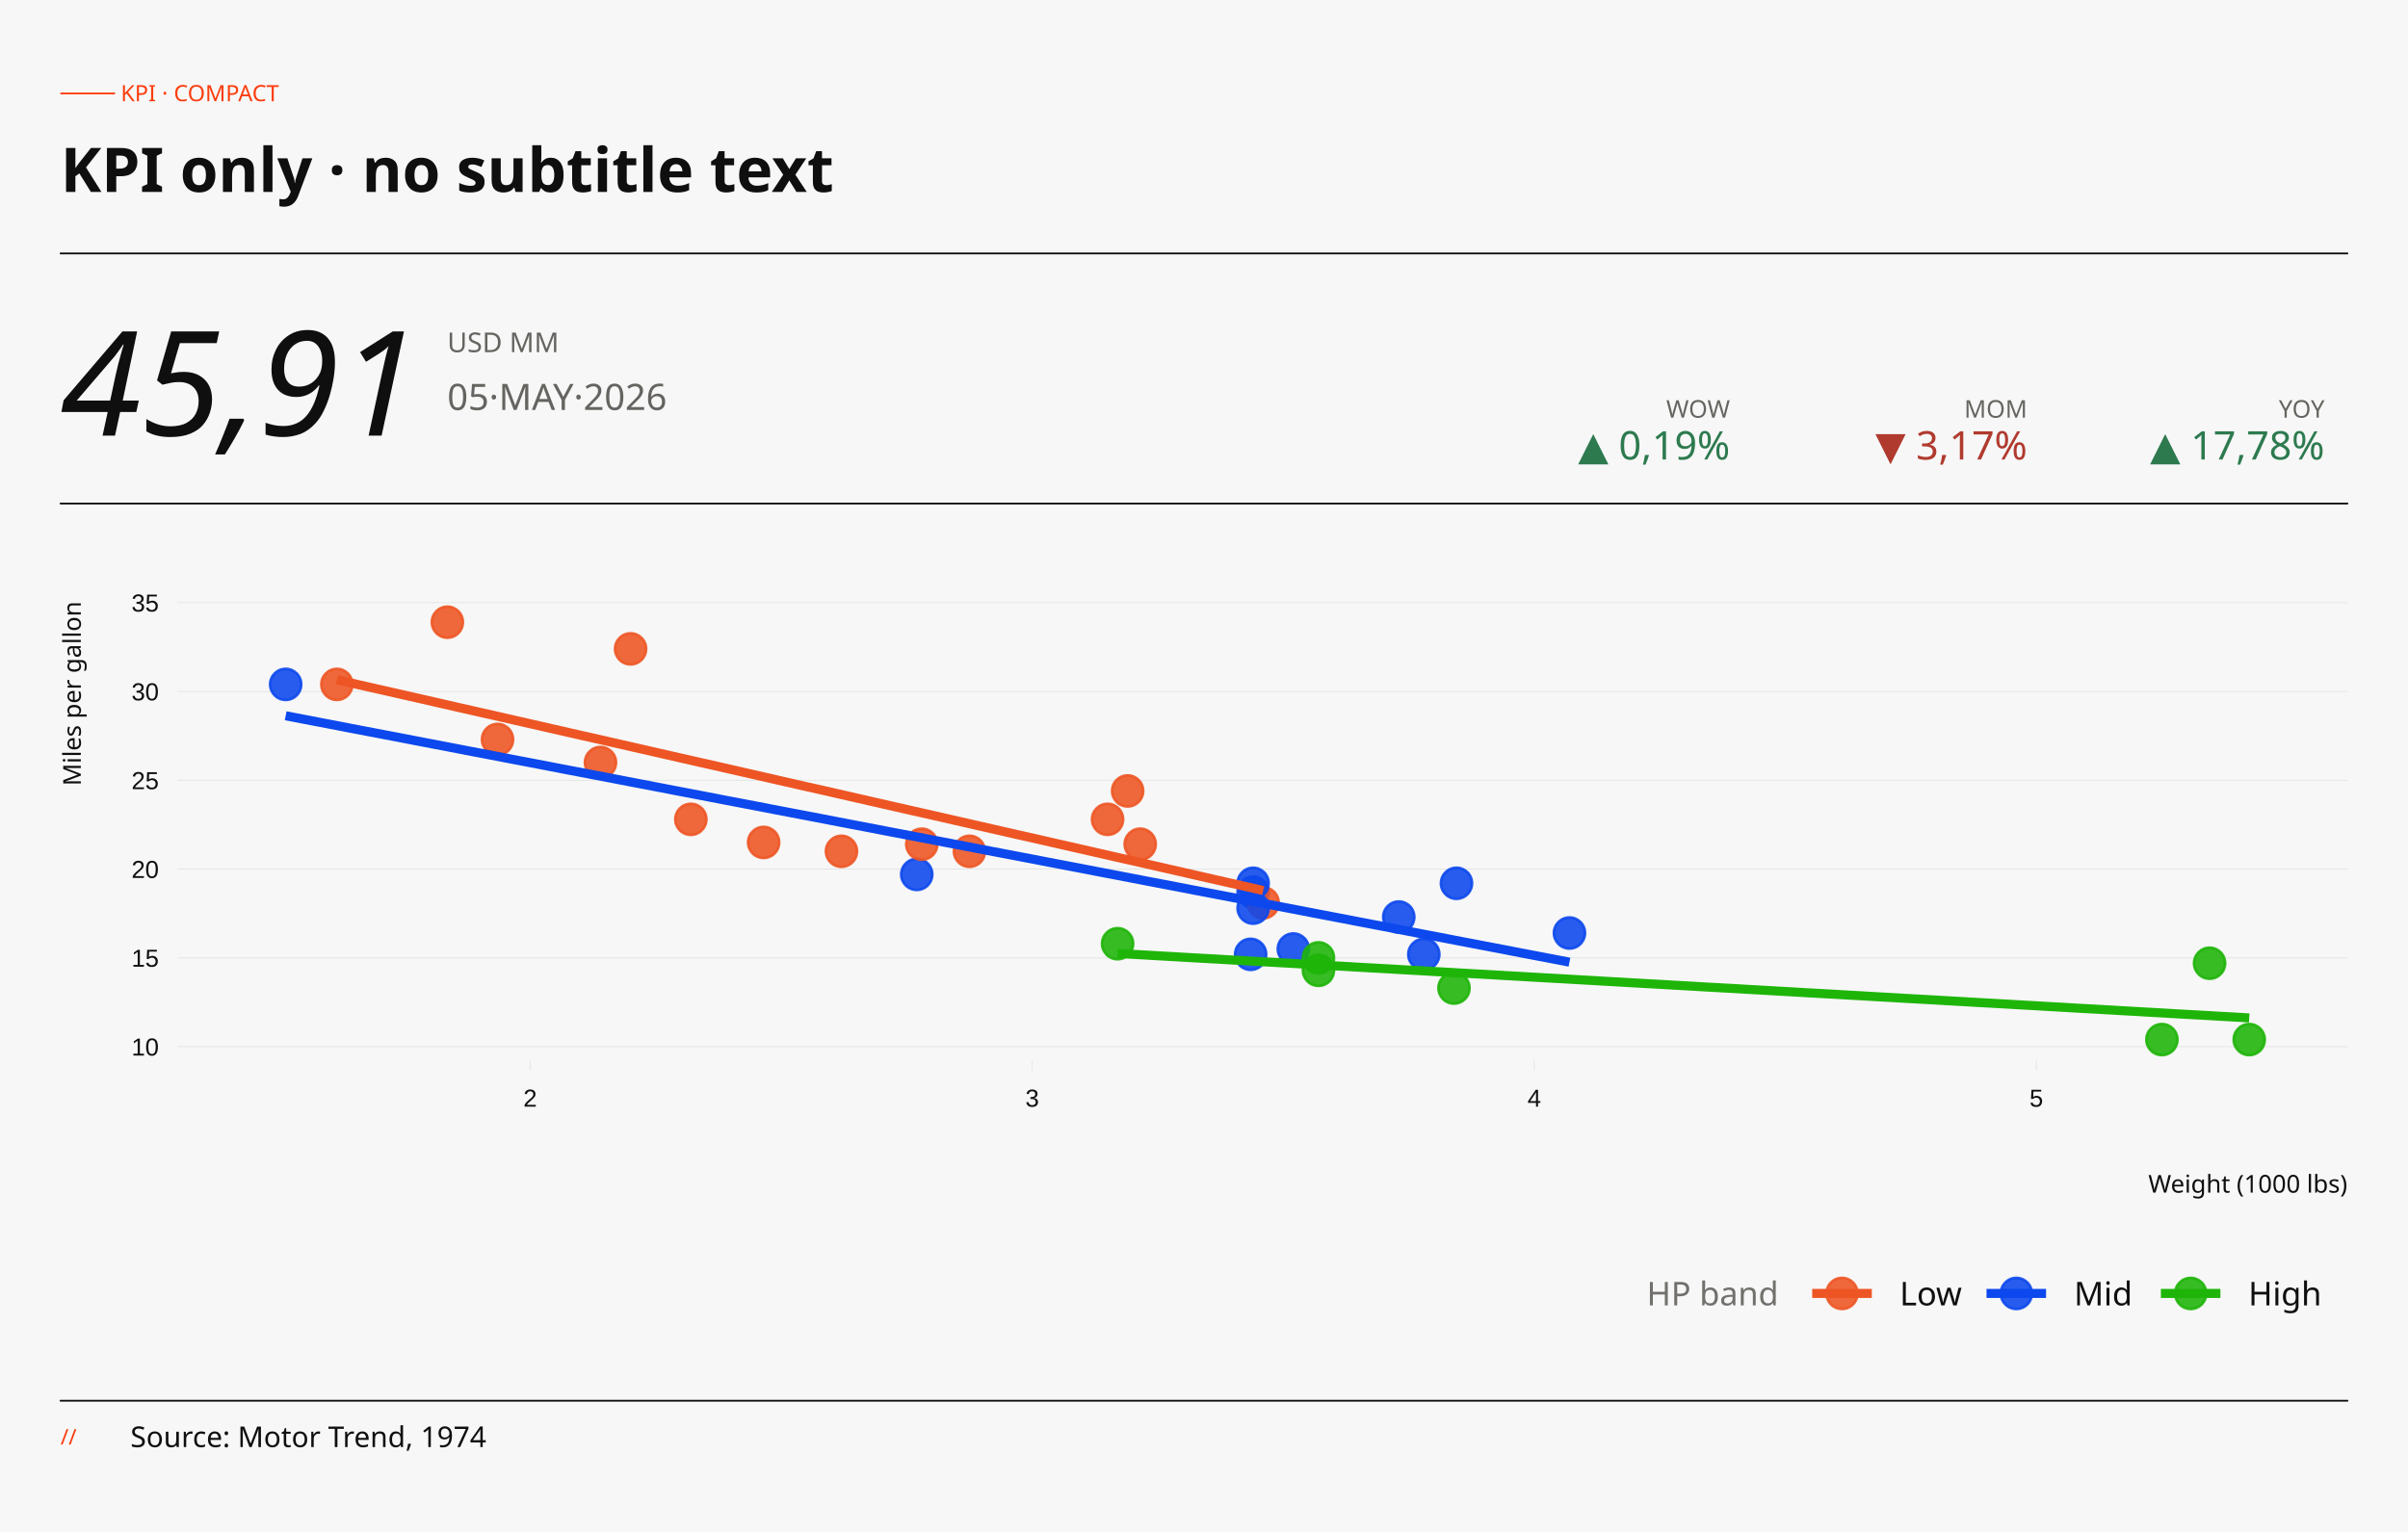
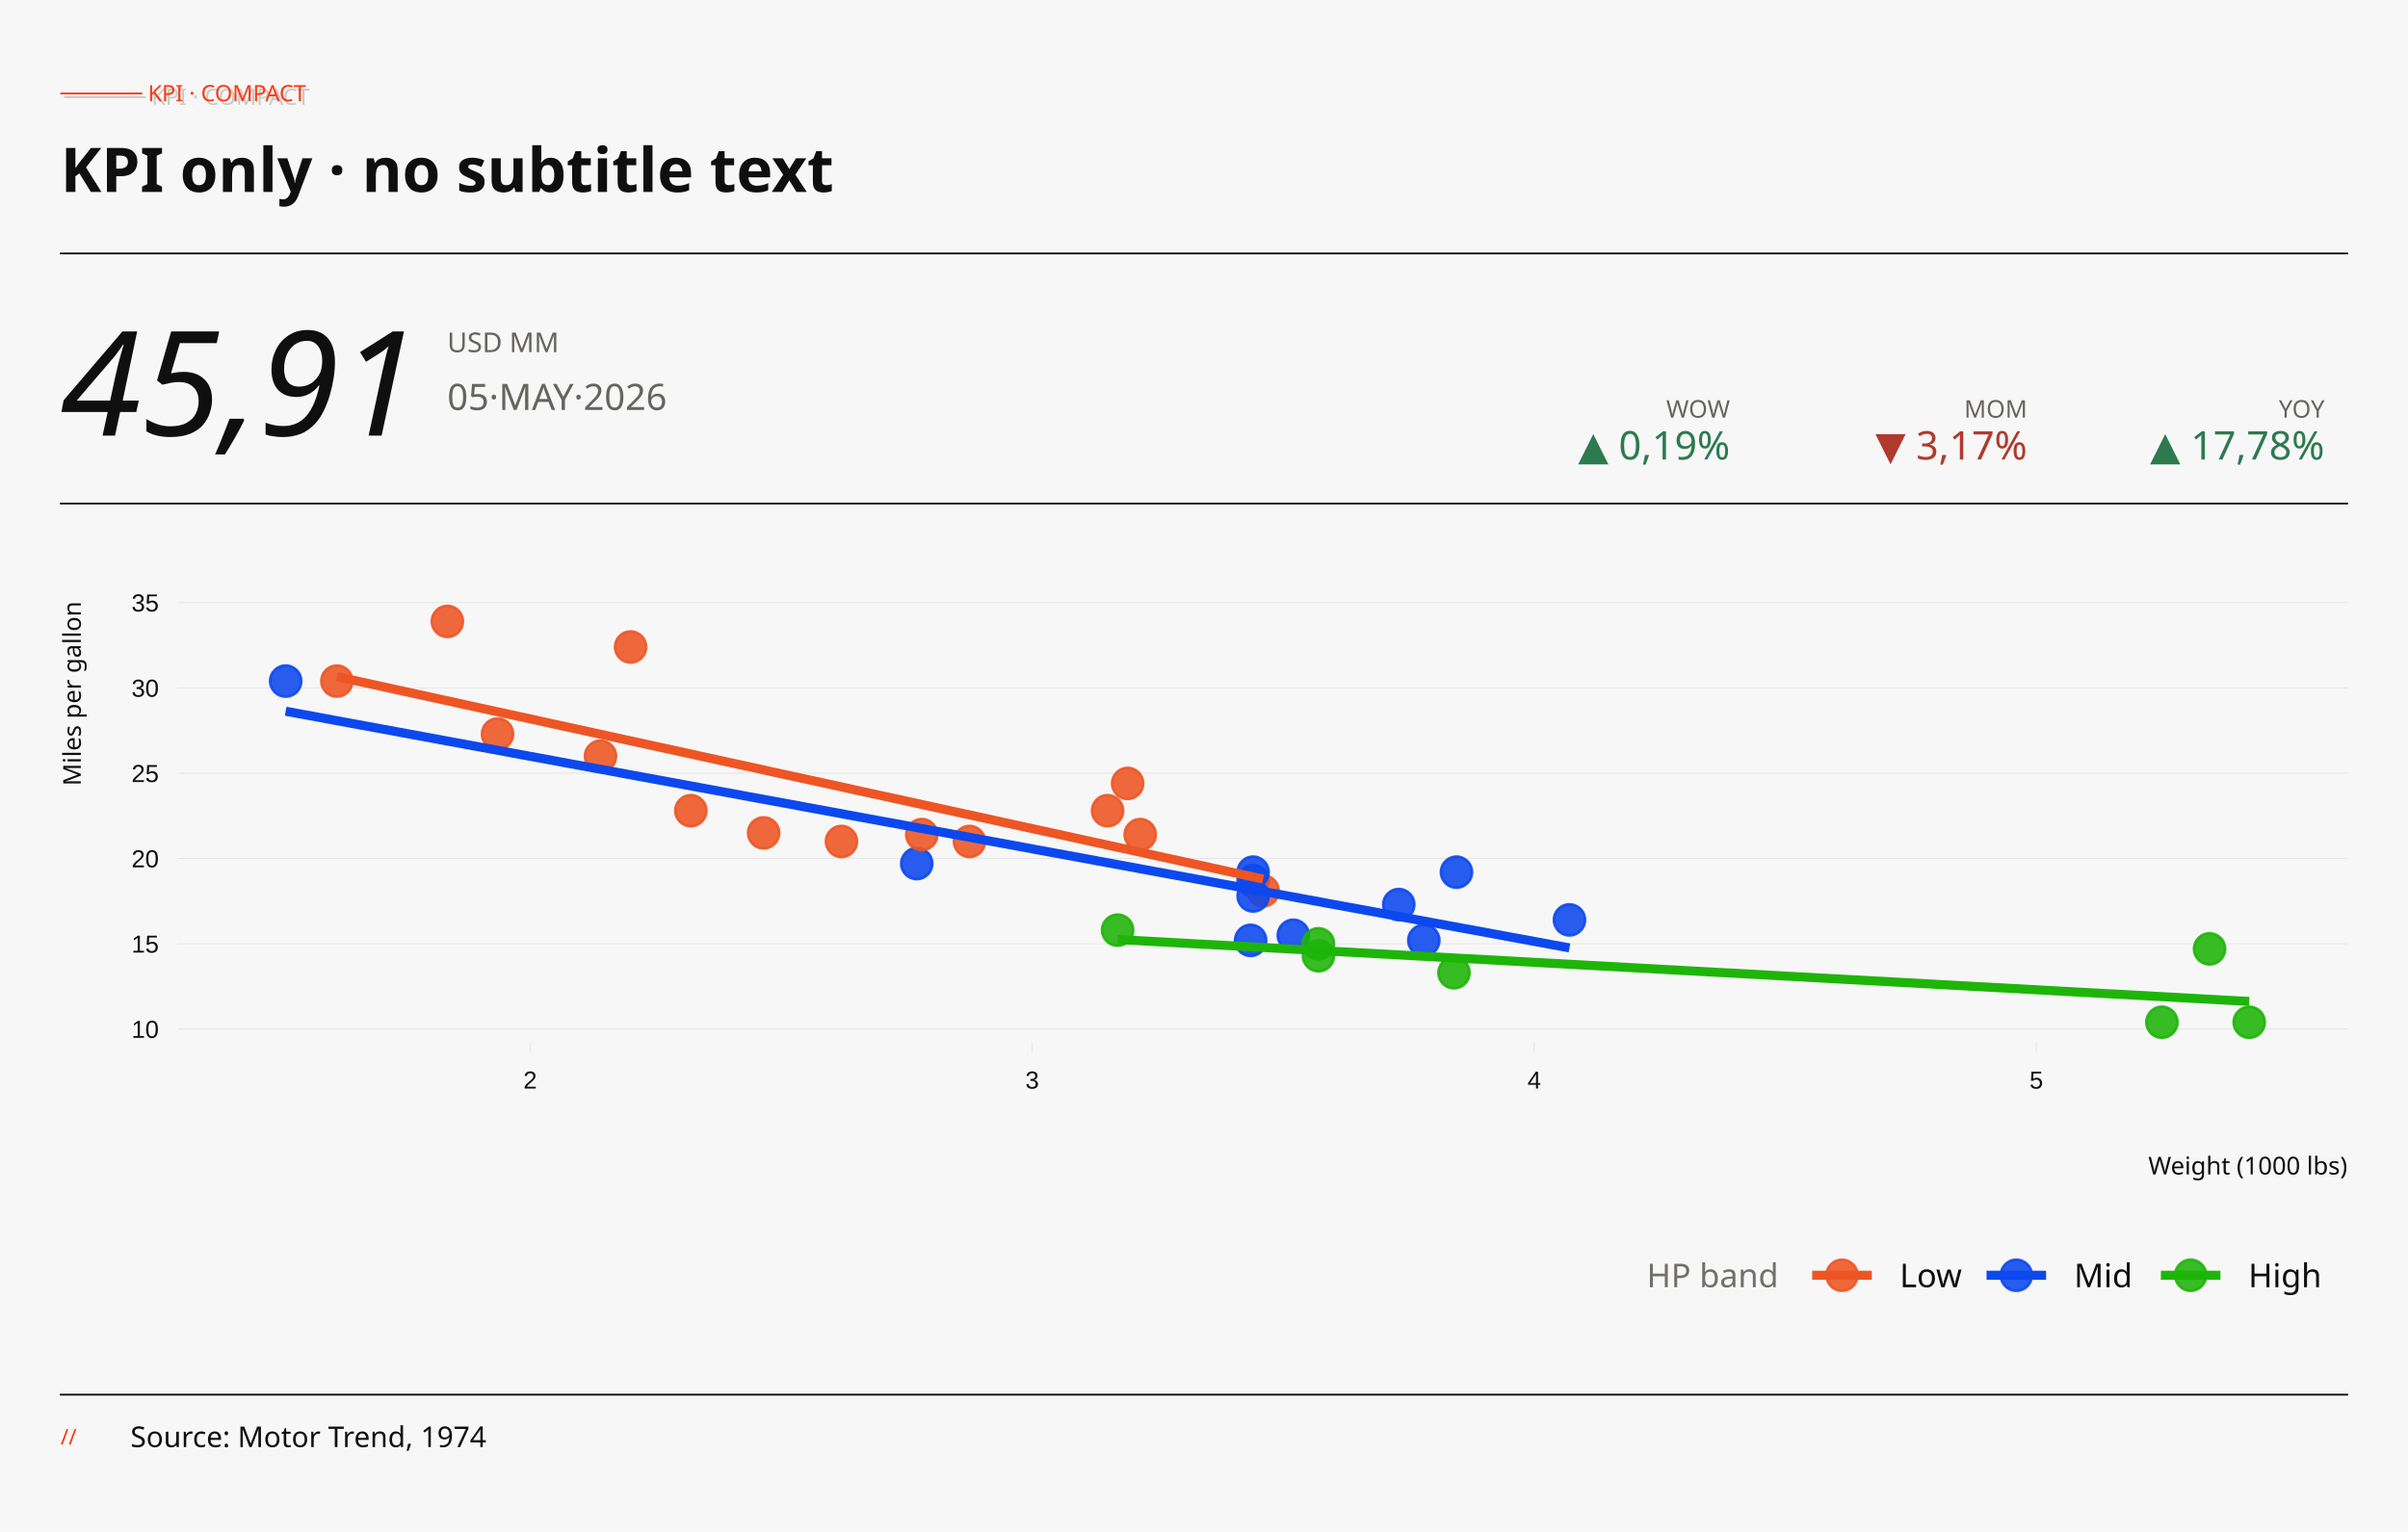
<svg xmlns="http://www.w3.org/2000/svg" width="396.00pt" height="252.00pt" viewBox="0 0 396.00 252.00">
  <g class="svglite">
    <defs>
      <style type="text/css">
    .svglite line, .svglite polyline, .svglite polygon, .svglite path, .svglite rect, .svglite circle {
      fill: none;
      stroke: #000000;
      stroke-linecap: round;
      stroke-linejoin: round;
      stroke-miterlimit: 10.00;
    }
    .svglite text {
      white-space: pre;
    }
    .svglite g.glyphgroup path {
      fill: inherit;
      stroke: none;
    }
  </style>
    </defs>
    <rect width="100%" height="100%" style="stroke: none; fill: none;" />
    <defs>
      <clipPath id="cpMC4wMHwzOTYuMDB8MC4wMHwyNTIuMDA=">
        <rect x="0.00" y="0.00" width="396.00" height="252.00" />
      </clipPath>
    </defs>
    <g clip-path="url(#cpMC4wMHwzOTYuMDB8MC4wMHwyNTIuMDA=)">
      <rect x="-0" y="0.00" width="396.00" height="252.00" style="stroke-width: 0.65; stroke: none; fill: #F7F7F7;" />
    </g>
    <defs>
-       <clipPath id="cpMzAuODN8Mzg2LjA0fDk4LjkyfDE3NC40NQ==">
-         <rect x="30.83" y="98.92" width="355.20" height="75.53" />
+       <clipPath id="cpMzAuODN8Mzg2LjA0fDk4LjkyfDE3MS40Ng==">
+         <rect x="30.83" y="98.92" width="355.20" height="72.54" />
      </clipPath>
    </defs>
-     <g clip-path="url(#cpMzAuODN8Mzg2LjA0fDk4LjkyfDE3NC40NQ==)">
-       <rect x="30.83" y="98.92" width="355.20" height="75.53" style="stroke-width: 0.65; stroke: none; fill: #F7F7F7;" />
-       <polyline points="30.83,172.18 386.04,172.18 " style="stroke-width: 0.15; stroke: #E4E4E4; stroke-linecap: butt;" />
-       <polyline points="30.83,157.57 386.04,157.57 " style="stroke-width: 0.15; stroke: #E4E4E4; stroke-linecap: butt;" />
-       <polyline points="30.83,142.96 386.04,142.96 " style="stroke-width: 0.15; stroke: #E4E4E4; stroke-linecap: butt;" />
-       <polyline points="30.83,128.36 386.04,128.36 " style="stroke-width: 0.15; stroke: #E4E4E4; stroke-linecap: butt;" />
-       <polyline points="30.83,113.75 386.04,113.75 " style="stroke-width: 0.15; stroke: #E4E4E4; stroke-linecap: butt;" />
-       <polyline points="30.83,99.14 386.04,99.14 " style="stroke-width: 0.15; stroke: #E4E4E4; stroke-linecap: butt;" />
-       <circle cx="138.38" cy="140.04" r="2.56" style="stroke-width: 0.43; stroke: #EE5524; stroke-opacity: 0.88; fill: #EE5524; fill-opacity: 0.88;" />
-       <circle cx="159.43" cy="140.04" r="2.56" style="stroke-width: 0.43; stroke: #EE5524; stroke-opacity: 0.88; fill: #EE5524; fill-opacity: 0.88;" />
-       <circle cx="113.61" cy="134.78" r="2.56" style="stroke-width: 0.43; stroke: #EE5524; stroke-opacity: 0.88; fill: #EE5524; fill-opacity: 0.88;" />
-       <circle cx="187.51" cy="138.87" r="2.56" style="stroke-width: 0.43; stroke: #EE5524; stroke-opacity: 0.88; fill: #EE5524; fill-opacity: 0.88;" />
-       <circle cx="206.08" cy="146.76" r="2.56" style="stroke-width: 0.43; stroke: #0C48ED; stroke-opacity: 0.88; fill: #0C48ED; fill-opacity: 0.88;" />
-       <circle cx="207.73" cy="148.52" r="2.56" style="stroke-width: 0.43; stroke: #EE5524; stroke-opacity: 0.88; fill: #EE5524; fill-opacity: 0.88;" />
-       <circle cx="216.82" cy="159.62" r="2.56" style="stroke-width: 0.43; stroke: #1EB508; stroke-opacity: 0.88; fill: #1EB508; fill-opacity: 0.88;" />
-       <circle cx="185.44" cy="130.11" r="2.56" style="stroke-width: 0.43; stroke: #EE5524; stroke-opacity: 0.88; fill: #EE5524; fill-opacity: 0.88;" />
-       <circle cx="182.14" cy="134.78" r="2.56" style="stroke-width: 0.43; stroke: #EE5524; stroke-opacity: 0.88; fill: #EE5524; fill-opacity: 0.88;" />
-       <circle cx="206.08" cy="145.30" r="2.56" style="stroke-width: 0.43; stroke: #0C48ED; stroke-opacity: 0.88; fill: #0C48ED; fill-opacity: 0.88;" />
-       <circle cx="206.08" cy="149.39" r="2.56" style="stroke-width: 0.43; stroke: #0C48ED; stroke-opacity: 0.88; fill: #0C48ED; fill-opacity: 0.88;" />
-       <circle cx="258.10" cy="153.48" r="2.56" style="stroke-width: 0.43; stroke: #0C48ED; stroke-opacity: 0.88; fill: #0C48ED; fill-opacity: 0.88;" />
-       <circle cx="230.03" cy="150.85" r="2.56" style="stroke-width: 0.43; stroke: #0C48ED; stroke-opacity: 0.88; fill: #0C48ED; fill-opacity: 0.88;" />
-       <circle cx="234.15" cy="156.99" r="2.56" style="stroke-width: 0.43; stroke: #0C48ED; stroke-opacity: 0.88; fill: #0C48ED; fill-opacity: 0.88;" />
-       <circle cx="355.53" cy="171.01" r="2.56" style="stroke-width: 0.43; stroke: #1EB508; stroke-opacity: 0.88; fill: #1EB508; fill-opacity: 0.88;" />
-       <circle cx="369.89" cy="171.01" r="2.56" style="stroke-width: 0.43; stroke: #1EB508; stroke-opacity: 0.88; fill: #1EB508; fill-opacity: 0.88;" />
-       <circle cx="363.37" cy="158.45" r="2.56" style="stroke-width: 0.43; stroke: #1EB508; stroke-opacity: 0.88; fill: #1EB508; fill-opacity: 0.88;" />
-       <circle cx="103.70" cy="106.74" r="2.56" style="stroke-width: 0.43; stroke: #EE5524; stroke-opacity: 0.88; fill: #EE5524; fill-opacity: 0.88;" />
-       <circle cx="55.40" cy="112.58" r="2.56" style="stroke-width: 0.43; stroke: #EE5524; stroke-opacity: 0.88; fill: #EE5524; fill-opacity: 0.88;" />
-       <circle cx="73.57" cy="102.35" r="2.56" style="stroke-width: 0.43; stroke: #EE5524; stroke-opacity: 0.88; fill: #EE5524; fill-opacity: 0.88;" />
-       <circle cx="125.58" cy="138.58" r="2.56" style="stroke-width: 0.43; stroke: #EE5524; stroke-opacity: 0.88; fill: #EE5524; fill-opacity: 0.88;" />
-       <circle cx="212.69" cy="156.11" r="2.56" style="stroke-width: 0.43; stroke: #0C48ED; stroke-opacity: 0.88; fill: #0C48ED; fill-opacity: 0.88;" />
-       <circle cx="205.67" cy="156.99" r="2.56" style="stroke-width: 0.43; stroke: #0C48ED; stroke-opacity: 0.88; fill: #0C48ED; fill-opacity: 0.88;" />
-       <circle cx="239.11" cy="162.54" r="2.56" style="stroke-width: 0.43; stroke: #1EB508; stroke-opacity: 0.88; fill: #1EB508; fill-opacity: 0.88;" />
-       <circle cx="239.52" cy="145.30" r="2.56" style="stroke-width: 0.43; stroke: #0C48ED; stroke-opacity: 0.88; fill: #0C48ED; fill-opacity: 0.88;" />
-       <circle cx="81.82" cy="121.64" r="2.56" style="stroke-width: 0.43; stroke: #EE5524; stroke-opacity: 0.88; fill: #EE5524; fill-opacity: 0.88;" />
-       <circle cx="98.75" cy="125.43" r="2.56" style="stroke-width: 0.43; stroke: #EE5524; stroke-opacity: 0.88; fill: #EE5524; fill-opacity: 0.88;" />
-       <circle cx="46.98" cy="112.58" r="2.56" style="stroke-width: 0.43; stroke: #0C48ED; stroke-opacity: 0.88; fill: #0C48ED; fill-opacity: 0.88;" />
-       <circle cx="183.79" cy="155.24" r="2.56" style="stroke-width: 0.43; stroke: #1EB508; stroke-opacity: 0.88; fill: #1EB508; fill-opacity: 0.88;" />
-       <circle cx="150.76" cy="143.84" r="2.56" style="stroke-width: 0.43; stroke: #0C48ED; stroke-opacity: 0.88; fill: #0C48ED; fill-opacity: 0.88;" />
-       <circle cx="216.82" cy="157.57" r="2.56" style="stroke-width: 0.43; stroke: #1EB508; stroke-opacity: 0.88; fill: #1EB508; fill-opacity: 0.88;" />
-       <circle cx="151.59" cy="138.87" r="2.56" style="stroke-width: 0.43; stroke: #EE5524; stroke-opacity: 0.88; fill: #EE5524; fill-opacity: 0.88;" />
-       <polyline points="55.40,111.82 57.33,112.26 59.26,112.70 61.19,113.14 63.11,113.57 65.04,114.01 66.97,114.45 68.90,114.89 70.83,115.33 72.76,115.77 74.68,116.21 76.61,116.65 78.54,117.09 80.47,117.52 82.40,117.96 84.32,118.40 86.25,118.84 88.18,119.28 90.11,119.72 92.04,120.16 93.97,120.60 95.89,121.04 97.82,121.47 99.75,121.91 101.68,122.35 103.61,122.79 105.54,123.23 107.46,123.67 109.39,124.11 111.32,124.55 113.25,124.99 115.18,125.43 117.11,125.86 119.03,126.30 120.96,126.74 122.89,127.18 124.82,127.62 126.75,128.06 128.67,128.50 130.60,128.94 132.53,129.38 134.46,129.81 136.39,130.25 138.32,130.69 140.24,131.13 142.17,131.57 144.10,132.01 146.03,132.45 147.96,132.89 149.89,133.33 151.81,133.76 153.74,134.20 155.67,134.64 157.60,135.08 159.53,135.52 161.46,135.96 163.38,136.40 165.31,136.84 167.24,137.28 169.17,137.71 171.10,138.15 173.02,138.59 174.95,139.03 176.88,139.47 178.81,139.91 180.74,140.35 182.67,140.79 184.59,141.23 186.52,141.66 188.45,142.10 190.38,142.54 192.31,142.98 194.24,143.42 196.16,143.86 198.09,144.30 200.02,144.74 201.95,145.18 203.88,145.61 205.81,146.05 207.73,146.49 " style="stroke-width: 1.49; stroke: #EE5524; stroke-linecap: butt;" />
-       <polyline points="46.98,117.74 49.65,118.26 52.32,118.77 55.00,119.28 57.67,119.80 60.34,120.31 63.01,120.82 65.69,121.33 68.36,121.85 71.03,122.36 73.70,122.87 76.38,123.39 79.05,123.90 81.72,124.41 84.39,124.93 87.07,125.44 89.74,125.95 92.41,126.47 95.08,126.98 97.75,127.49 100.43,128.00 103.10,128.52 105.77,129.03 108.44,129.54 111.12,130.06 113.79,130.57 116.46,131.08 119.13,131.60 121.81,132.11 124.48,132.62 127.15,133.14 129.82,133.65 132.50,134.16 135.17,134.67 137.84,135.19 140.51,135.70 143.19,136.21 145.86,136.73 148.53,137.24 151.20,137.75 153.88,138.27 156.55,138.78 159.22,139.29 161.89,139.81 164.56,140.32 167.24,140.83 169.91,141.34 172.58,141.86 175.25,142.37 177.93,142.88 180.60,143.40 183.27,143.91 185.94,144.42 188.62,144.94 191.29,145.45 193.96,145.96 196.63,146.48 199.31,146.99 201.98,147.50 204.65,148.01 207.32,148.53 210.00,149.04 212.67,149.55 215.34,150.07 218.01,150.58 220.68,151.09 223.36,151.61 226.03,152.12 228.70,152.63 231.37,153.15 234.05,153.66 236.72,154.17 239.39,154.69 242.06,155.20 244.74,155.71 247.41,156.22 250.08,156.74 252.75,157.25 255.43,157.76 258.10,158.28 " style="stroke-width: 1.49; stroke: #0C48ED; stroke-linecap: butt;" />
-       <polyline points="183.79,156.84 186.15,156.98 188.50,157.11 190.86,157.25 193.21,157.38 195.57,157.52 197.92,157.65 200.28,157.78 202.64,157.92 204.99,158.05 207.35,158.19 209.70,158.32 212.06,158.45 214.41,158.59 216.77,158.72 219.13,158.86 221.48,158.99 223.84,159.13 226.19,159.26 228.55,159.39 230.90,159.53 233.26,159.66 235.62,159.80 237.97,159.93 240.33,160.07 242.68,160.20 245.04,160.33 247.39,160.47 249.75,160.60 252.11,160.74 254.46,160.87 256.82,161.00 259.17,161.14 261.53,161.27 263.88,161.41 266.24,161.54 268.60,161.68 270.95,161.81 273.31,161.94 275.66,162.08 278.02,162.21 280.37,162.35 282.73,162.48 285.09,162.61 287.44,162.75 289.80,162.88 292.15,163.02 294.51,163.15 296.86,163.29 299.22,163.42 301.58,163.55 303.93,163.69 306.29,163.82 308.64,163.96 311.00,164.09 313.35,164.23 315.71,164.36 318.07,164.49 320.42,164.63 322.78,164.76 325.13,164.90 327.49,165.03 329.84,165.16 332.20,165.30 334.56,165.43 336.91,165.57 339.27,165.70 341.62,165.84 343.98,165.97 346.33,166.10 348.69,166.24 351.05,166.37 353.40,166.51 355.76,166.64 358.11,166.78 360.47,166.91 362.82,167.04 365.18,167.18 367.54,167.31 369.89,167.45 " style="stroke-width: 1.49; stroke: #1EB508; stroke-linecap: butt;" />
+     <g clip-path="url(#cpMzAuODN8Mzg2LjA0fDk4LjkyfDE3MS40Ng==)">
+       <rect x="30.83" y="98.92" width="355.20" height="72.54" style="stroke-width: 0.65; stroke: none; fill: #F7F7F7;" />
+       <polyline points="30.83,169.28 386.04,169.28 " style="stroke-width: 0.15; stroke: #E4E4E4; stroke-linecap: butt;" />
+       <polyline points="30.83,155.25 386.04,155.25 " style="stroke-width: 0.15; stroke: #E4E4E4; stroke-linecap: butt;" />
+       <polyline points="30.83,141.22 386.04,141.22 " style="stroke-width: 0.15; stroke: #E4E4E4; stroke-linecap: butt;" />
+       <polyline points="30.83,127.19 386.04,127.19 " style="stroke-width: 0.15; stroke: #E4E4E4; stroke-linecap: butt;" />
+       <polyline points="30.83,113.16 386.04,113.16 " style="stroke-width: 0.15; stroke: #E4E4E4; stroke-linecap: butt;" />
+       <polyline points="30.83,99.13 386.04,99.13 " style="stroke-width: 0.15; stroke: #E4E4E4; stroke-linecap: butt;" />
+       <circle cx="138.38" cy="138.42" r="2.56" style="stroke-width: 0.43; stroke: #EE5524; stroke-opacity: 0.88; fill: #EE5524; fill-opacity: 0.88;" />
+       <circle cx="159.43" cy="138.42" r="2.56" style="stroke-width: 0.43; stroke: #EE5524; stroke-opacity: 0.88; fill: #EE5524; fill-opacity: 0.88;" />
+       <circle cx="113.61" cy="133.36" r="2.56" style="stroke-width: 0.43; stroke: #EE5524; stroke-opacity: 0.88; fill: #EE5524; fill-opacity: 0.88;" />
+       <circle cx="187.51" cy="137.29" r="2.56" style="stroke-width: 0.43; stroke: #EE5524; stroke-opacity: 0.88; fill: #EE5524; fill-opacity: 0.88;" />
+       <circle cx="206.08" cy="144.87" r="2.56" style="stroke-width: 0.43; stroke: #0C48ED; stroke-opacity: 0.88; fill: #0C48ED; fill-opacity: 0.88;" />
+       <circle cx="207.73" cy="146.55" r="2.56" style="stroke-width: 0.43; stroke: #EE5524; stroke-opacity: 0.88; fill: #EE5524; fill-opacity: 0.88;" />
+       <circle cx="216.82" cy="157.22" r="2.56" style="stroke-width: 0.43; stroke: #1EB508; stroke-opacity: 0.88; fill: #1EB508; fill-opacity: 0.88;" />
+       <circle cx="185.44" cy="128.87" r="2.56" style="stroke-width: 0.43; stroke: #EE5524; stroke-opacity: 0.88; fill: #EE5524; fill-opacity: 0.88;" />
+       <circle cx="182.14" cy="133.36" r="2.56" style="stroke-width: 0.43; stroke: #EE5524; stroke-opacity: 0.88; fill: #EE5524; fill-opacity: 0.88;" />
+       <circle cx="206.08" cy="143.47" r="2.56" style="stroke-width: 0.43; stroke: #0C48ED; stroke-opacity: 0.88; fill: #0C48ED; fill-opacity: 0.88;" />
+       <circle cx="206.08" cy="147.39" r="2.56" style="stroke-width: 0.43; stroke: #0C48ED; stroke-opacity: 0.88; fill: #0C48ED; fill-opacity: 0.88;" />
+       <circle cx="258.10" cy="151.32" r="2.56" style="stroke-width: 0.43; stroke: #0C48ED; stroke-opacity: 0.88; fill: #0C48ED; fill-opacity: 0.88;" />
+       <circle cx="230.03" cy="148.80" r="2.56" style="stroke-width: 0.43; stroke: #0C48ED; stroke-opacity: 0.88; fill: #0C48ED; fill-opacity: 0.88;" />
+       <circle cx="234.15" cy="154.69" r="2.56" style="stroke-width: 0.43; stroke: #0C48ED; stroke-opacity: 0.88; fill: #0C48ED; fill-opacity: 0.88;" />
+       <circle cx="355.53" cy="168.16" r="2.56" style="stroke-width: 0.43; stroke: #1EB508; stroke-opacity: 0.88; fill: #1EB508; fill-opacity: 0.88;" />
+       <circle cx="369.89" cy="168.16" r="2.56" style="stroke-width: 0.43; stroke: #1EB508; stroke-opacity: 0.88; fill: #1EB508; fill-opacity: 0.88;" />
+       <circle cx="363.37" cy="156.09" r="2.56" style="stroke-width: 0.43; stroke: #1EB508; stroke-opacity: 0.88; fill: #1EB508; fill-opacity: 0.88;" />
+       <circle cx="103.70" cy="106.43" r="2.56" style="stroke-width: 0.43; stroke: #EE5524; stroke-opacity: 0.88; fill: #EE5524; fill-opacity: 0.88;" />
+       <circle cx="55.40" cy="112.04" r="2.56" style="stroke-width: 0.43; stroke: #EE5524; stroke-opacity: 0.88; fill: #EE5524; fill-opacity: 0.88;" />
+       <circle cx="73.57" cy="102.22" r="2.56" style="stroke-width: 0.43; stroke: #EE5524; stroke-opacity: 0.88; fill: #EE5524; fill-opacity: 0.88;" />
+       <circle cx="125.58" cy="137.01" r="2.56" style="stroke-width: 0.43; stroke: #EE5524; stroke-opacity: 0.88; fill: #EE5524; fill-opacity: 0.88;" />
+       <circle cx="212.69" cy="153.85" r="2.56" style="stroke-width: 0.43; stroke: #0C48ED; stroke-opacity: 0.88; fill: #0C48ED; fill-opacity: 0.88;" />
+       <circle cx="205.67" cy="154.69" r="2.56" style="stroke-width: 0.43; stroke: #0C48ED; stroke-opacity: 0.88; fill: #0C48ED; fill-opacity: 0.88;" />
+       <circle cx="239.11" cy="160.02" r="2.56" style="stroke-width: 0.43; stroke: #1EB508; stroke-opacity: 0.88; fill: #1EB508; fill-opacity: 0.88;" />
+       <circle cx="239.52" cy="143.47" r="2.56" style="stroke-width: 0.43; stroke: #0C48ED; stroke-opacity: 0.88; fill: #0C48ED; fill-opacity: 0.88;" />
+       <circle cx="81.82" cy="120.74" r="2.56" style="stroke-width: 0.43; stroke: #EE5524; stroke-opacity: 0.88; fill: #EE5524; fill-opacity: 0.88;" />
+       <circle cx="98.75" cy="124.39" r="2.56" style="stroke-width: 0.43; stroke: #EE5524; stroke-opacity: 0.88; fill: #EE5524; fill-opacity: 0.88;" />
+       <circle cx="46.98" cy="112.04" r="2.56" style="stroke-width: 0.43; stroke: #0C48ED; stroke-opacity: 0.88; fill: #0C48ED; fill-opacity: 0.88;" />
+       <circle cx="183.79" cy="153.01" r="2.56" style="stroke-width: 0.43; stroke: #1EB508; stroke-opacity: 0.88; fill: #1EB508; fill-opacity: 0.88;" />
+       <circle cx="150.76" cy="142.06" r="2.56" style="stroke-width: 0.43; stroke: #0C48ED; stroke-opacity: 0.88; fill: #0C48ED; fill-opacity: 0.88;" />
+       <circle cx="216.82" cy="155.25" r="2.56" style="stroke-width: 0.43; stroke: #1EB508; stroke-opacity: 0.88; fill: #1EB508; fill-opacity: 0.88;" />
+       <circle cx="151.59" cy="137.29" r="2.56" style="stroke-width: 0.43; stroke: #EE5524; stroke-opacity: 0.88; fill: #EE5524; fill-opacity: 0.88;" />
+       <polyline points="55.40,111.31 57.33,111.73 59.26,112.15 61.19,112.57 63.11,112.99 65.04,113.42 66.97,113.84 68.90,114.26 70.83,114.68 72.76,115.10 74.68,115.52 76.61,115.95 78.54,116.37 80.47,116.79 82.40,117.21 84.32,117.63 86.25,118.05 88.18,118.47 90.11,118.90 92.04,119.32 93.97,119.74 95.89,120.16 97.82,120.58 99.75,121.00 101.68,121.43 103.61,121.85 105.54,122.27 107.46,122.69 109.39,123.11 111.32,123.53 113.25,123.95 115.18,124.38 117.11,124.80 119.03,125.22 120.96,125.64 122.89,126.06 124.82,126.48 126.75,126.91 128.67,127.33 130.60,127.75 132.53,128.17 134.46,128.59 136.39,129.01 138.32,129.43 140.24,129.86 142.17,130.28 144.10,130.70 146.03,131.12 147.96,131.54 149.89,131.96 151.81,132.39 153.74,132.81 155.67,133.23 157.60,133.65 159.53,134.07 161.46,134.49 163.38,134.91 165.31,135.34 167.24,135.76 169.17,136.18 171.10,136.60 173.02,137.02 174.95,137.44 176.88,137.87 178.81,138.29 180.74,138.71 182.67,139.13 184.59,139.55 186.52,139.97 188.45,140.39 190.38,140.82 192.31,141.24 194.24,141.66 196.16,142.08 198.09,142.50 200.02,142.92 201.95,143.35 203.88,143.77 205.81,144.19 207.73,144.61 " style="stroke-width: 1.49; stroke: #EE5524; stroke-linecap: butt;" />
+       <polyline points="46.98,117.00 49.65,117.49 52.32,117.98 55.00,118.48 57.67,118.97 60.34,119.46 63.01,119.95 65.69,120.45 68.36,120.94 71.03,121.43 73.70,121.93 76.38,122.42 79.05,122.91 81.72,123.40 84.39,123.90 87.07,124.39 89.74,124.88 92.41,125.38 95.08,125.87 97.75,126.36 100.43,126.85 103.10,127.35 105.77,127.84 108.44,128.33 111.12,128.82 113.79,129.32 116.46,129.81 119.13,130.30 121.81,130.80 124.48,131.29 127.15,131.78 129.82,132.27 132.50,132.77 135.17,133.26 137.84,133.75 140.51,134.25 143.19,134.74 145.86,135.23 148.53,135.72 151.20,136.22 153.88,136.71 156.55,137.20 159.22,137.69 161.89,138.19 164.56,138.68 167.24,139.17 169.91,139.67 172.58,140.16 175.25,140.65 177.93,141.14 180.60,141.64 183.27,142.13 185.94,142.62 188.62,143.12 191.29,143.61 193.96,144.10 196.63,144.59 199.31,145.09 201.98,145.58 204.65,146.07 207.32,146.56 210.00,147.06 212.67,147.55 215.34,148.04 218.01,148.54 220.68,149.03 223.36,149.52 226.03,150.01 228.70,150.51 231.37,151.00 234.05,151.49 236.72,151.99 239.39,152.48 242.06,152.97 244.74,153.46 247.41,153.96 250.08,154.45 252.75,154.94 255.43,155.44 258.10,155.93 " style="stroke-width: 1.49; stroke: #0C48ED; stroke-linecap: butt;" />
+       <polyline points="183.79,154.55 186.15,154.68 188.50,154.81 190.86,154.94 193.21,155.07 195.57,155.20 197.92,155.33 200.28,155.45 202.64,155.58 204.99,155.71 207.35,155.84 209.70,155.97 212.06,156.10 214.41,156.23 216.77,156.36 219.13,156.49 221.48,156.61 223.84,156.74 226.19,156.87 228.55,157.00 230.90,157.13 233.26,157.26 235.62,157.39 237.97,157.52 240.33,157.65 242.68,157.77 245.04,157.90 247.39,158.03 249.75,158.16 252.11,158.29 254.46,158.42 256.82,158.55 259.17,158.68 261.53,158.81 263.88,158.93 266.24,159.06 268.60,159.19 270.95,159.32 273.31,159.45 275.66,159.58 278.02,159.71 280.37,159.84 282.73,159.97 285.09,160.09 287.44,160.22 289.80,160.35 292.15,160.48 294.51,160.61 296.86,160.74 299.22,160.87 301.58,161.00 303.93,161.13 306.29,161.25 308.64,161.38 311.00,161.51 313.35,161.64 315.71,161.77 318.07,161.90 320.42,162.03 322.78,162.16 325.13,162.29 327.49,162.41 329.84,162.54 332.20,162.67 334.56,162.80 336.91,162.93 339.27,163.06 341.62,163.19 343.98,163.32 346.33,163.45 348.69,163.57 351.05,163.70 353.40,163.83 355.76,163.96 358.11,164.09 360.47,164.22 362.82,164.35 365.18,164.48 367.54,164.61 369.89,164.73 " style="stroke-width: 1.49; stroke: #1EB508; stroke-linecap: butt;" />
    </g>
    <g clip-path="url(#cpMC4wMHwzOTYuMDB8MC4wMHwyNTIuMDA=)">
-       <text x="26.13" y="173.63" text-anchor="end" style="font-size: 4.05px;fill: #0F0F0F; font-family: &quot;Arial&quot;;" textLength="4.50px" lengthAdjust="spacingAndGlyphs">10</text>
-       <text x="26.13" y="159.02" text-anchor="end" style="font-size: 4.05px;fill: #0F0F0F; font-family: &quot;Arial&quot;;" textLength="4.50px" lengthAdjust="spacingAndGlyphs">15</text>
-       <text x="26.13" y="144.42" text-anchor="end" style="font-size: 4.05px;fill: #0F0F0F; font-family: &quot;Arial&quot;;" textLength="4.50px" lengthAdjust="spacingAndGlyphs">20</text>
-       <text x="26.13" y="129.81" text-anchor="end" style="font-size: 4.05px;fill: #0F0F0F; font-family: &quot;Arial&quot;;" textLength="4.50px" lengthAdjust="spacingAndGlyphs">25</text>
-       <text x="26.13" y="115.20" text-anchor="end" style="font-size: 4.05px;fill: #0F0F0F; font-family: &quot;Arial&quot;;" textLength="4.50px" lengthAdjust="spacingAndGlyphs">30</text>
-       <text x="26.13" y="100.59" text-anchor="end" style="font-size: 4.05px;fill: #0F0F0F; font-family: &quot;Arial&quot;;" textLength="4.50px" lengthAdjust="spacingAndGlyphs">35</text>
-       <polyline points="29.15,172.18 30.83,172.18 " style="stroke-width: 0.15; stroke: #E4E4E4; stroke-linecap: butt;" />
-       <polyline points="29.15,157.57 30.83,157.57 " style="stroke-width: 0.15; stroke: #E4E4E4; stroke-linecap: butt;" />
-       <polyline points="29.15,142.96 30.83,142.96 " style="stroke-width: 0.15; stroke: #E4E4E4; stroke-linecap: butt;" />
-       <polyline points="29.15,128.36 30.83,128.36 " style="stroke-width: 0.15; stroke: #E4E4E4; stroke-linecap: butt;" />
-       <polyline points="29.15,113.75 30.83,113.75 " style="stroke-width: 0.15; stroke: #E4E4E4; stroke-linecap: butt;" />
-       <polyline points="29.15,99.14 30.83,99.14 " style="stroke-width: 0.15; stroke: #E4E4E4; stroke-linecap: butt;" />
-       <polyline points="87.19,176.13 87.19,174.45 " style="stroke-width: 0.15; stroke: #E4E4E4; stroke-linecap: butt;" />
-       <polyline points="169.75,176.13 169.75,174.45 " style="stroke-width: 0.15; stroke: #E4E4E4; stroke-linecap: butt;" />
-       <polyline points="252.32,176.13 252.32,174.45 " style="stroke-width: 0.15; stroke: #E4E4E4; stroke-linecap: butt;" />
-       <polyline points="334.88,176.13 334.88,174.45 " style="stroke-width: 0.15; stroke: #E4E4E4; stroke-linecap: butt;" />
-       <text x="87.19" y="182.05" text-anchor="middle" style="font-size: 4.05px;fill: #0F0F0F; font-family: &quot;Arial&quot;;" textLength="2.25px" lengthAdjust="spacingAndGlyphs">2</text>
-       <text x="169.75" y="182.05" text-anchor="middle" style="font-size: 4.05px;fill: #0F0F0F; font-family: &quot;Arial&quot;;" textLength="2.25px" lengthAdjust="spacingAndGlyphs">3</text>
-       <text x="252.32" y="182.05" text-anchor="middle" style="font-size: 4.05px;fill: #0F0F0F; font-family: &quot;Arial&quot;;" textLength="2.25px" lengthAdjust="spacingAndGlyphs">4</text>
-       <text x="334.88" y="182.05" text-anchor="middle" style="font-size: 4.05px;fill: #0F0F0F; font-family: &quot;Arial&quot;;" textLength="2.25px" lengthAdjust="spacingAndGlyphs">5</text>
-       <text x="386.04" y="196.19" text-anchor="end" style="font-size: 4.05px; font-weight: 100;fill: #0F0F0F; font-family: &quot;JetBrains Mono&quot;;" textLength="41.17px" lengthAdjust="spacingAndGlyphs">Weight (1000 lbs)</text>
+       <text x="26.13" y="170.73" text-anchor="end" style="font-size: 4.05px;fill: #0F0F0F; font-family: &quot;Arial&quot;;" textLength="4.50px" lengthAdjust="spacingAndGlyphs">10</text>
+       <text x="26.13" y="156.70" text-anchor="end" style="font-size: 4.05px;fill: #0F0F0F; font-family: &quot;Arial&quot;;" textLength="4.50px" lengthAdjust="spacingAndGlyphs">15</text>
+       <text x="26.13" y="142.67" text-anchor="end" style="font-size: 4.05px;fill: #0F0F0F; font-family: &quot;Arial&quot;;" textLength="4.50px" lengthAdjust="spacingAndGlyphs">20</text>
+       <text x="26.13" y="128.64" text-anchor="end" style="font-size: 4.05px;fill: #0F0F0F; font-family: &quot;Arial&quot;;" textLength="4.50px" lengthAdjust="spacingAndGlyphs">25</text>
+       <text x="26.13" y="114.61" text-anchor="end" style="font-size: 4.05px;fill: #0F0F0F; font-family: &quot;Arial&quot;;" textLength="4.50px" lengthAdjust="spacingAndGlyphs">30</text>
+       <text x="26.13" y="100.58" text-anchor="end" style="font-size: 4.05px;fill: #0F0F0F; font-family: &quot;Arial&quot;;" textLength="4.50px" lengthAdjust="spacingAndGlyphs">35</text>
+       <polyline points="29.15,169.28 30.83,169.28 " style="stroke-width: 0.15; stroke: #E4E4E4; stroke-linecap: butt;" />
+       <polyline points="29.15,155.25 30.83,155.25 " style="stroke-width: 0.15; stroke: #E4E4E4; stroke-linecap: butt;" />
+       <polyline points="29.15,141.22 30.83,141.22 " style="stroke-width: 0.15; stroke: #E4E4E4; stroke-linecap: butt;" />
+       <polyline points="29.15,127.19 30.83,127.19 " style="stroke-width: 0.15; stroke: #E4E4E4; stroke-linecap: butt;" />
+       <polyline points="29.15,113.16 30.83,113.16 " style="stroke-width: 0.15; stroke: #E4E4E4; stroke-linecap: butt;" />
+       <polyline points="29.15,99.13 30.83,99.13 " style="stroke-width: 0.15; stroke: #E4E4E4; stroke-linecap: butt;" />
+       <polyline points="87.19,173.14 87.19,171.46 " style="stroke-width: 0.15; stroke: #E4E4E4; stroke-linecap: butt;" />
+       <polyline points="169.75,173.14 169.75,171.46 " style="stroke-width: 0.15; stroke: #E4E4E4; stroke-linecap: butt;" />
+       <polyline points="252.32,173.14 252.32,171.46 " style="stroke-width: 0.15; stroke: #E4E4E4; stroke-linecap: butt;" />
+       <polyline points="334.88,173.14 334.88,171.46 " style="stroke-width: 0.15; stroke: #E4E4E4; stroke-linecap: butt;" />
+       <text x="87.19" y="179.07" text-anchor="middle" style="font-size: 4.05px;fill: #0F0F0F; font-family: &quot;Arial&quot;;" textLength="2.25px" lengthAdjust="spacingAndGlyphs">2</text>
+       <text x="169.75" y="179.07" text-anchor="middle" style="font-size: 4.05px;fill: #0F0F0F; font-family: &quot;Arial&quot;;" textLength="2.25px" lengthAdjust="spacingAndGlyphs">3</text>
+       <text x="252.32" y="179.07" text-anchor="middle" style="font-size: 4.05px;fill: #0F0F0F; font-family: &quot;Arial&quot;;" textLength="2.25px" lengthAdjust="spacingAndGlyphs">4</text>
+       <text x="334.88" y="179.07" text-anchor="middle" style="font-size: 4.05px;fill: #0F0F0F; font-family: &quot;Arial&quot;;" textLength="2.25px" lengthAdjust="spacingAndGlyphs">5</text>
+       <text x="386.04" y="193.20" text-anchor="end" style="font-size: 4.05px; font-weight: 100;fill: #0F0F0F; font-family: &quot;JetBrains Mono&quot;;" textLength="41.17px" lengthAdjust="spacingAndGlyphs">Weight (1000 lbs)</text>
      <text transform="translate(13.29,98.92) rotate(-90)" text-anchor="end" style="font-size: 4.05px; font-weight: 100;fill: #0F0F0F; font-family: &quot;JetBrains Mono&quot;;" textLength="38.75px" lengthAdjust="spacingAndGlyphs">Miles per gallon</text>
-       <rect x="267.43" y="203.29" width="118.60" height="18.96" style="stroke-width: 0.75; stroke: none;" />
-       <rect x="267.43" y="203.29" width="118.60" height="18.96" style="stroke-width: 0.65; stroke: none; fill: #F7F7F7;" />
-       <text x="270.80" y="214.74" style="font-size: 5.40px;fill: #71706C; font-family: &quot;JetBrains Mono&quot;;" textLength="22.64px" lengthAdjust="spacingAndGlyphs">HP band</text>
-       <rect x="296.80" y="206.65" width="12.24" height="12.24" style="stroke-width: 0.65; stroke: none; fill: #F7F7F7;" />
-       <circle cx="302.92" cy="212.77" r="2.56" style="stroke-width: 0.43; stroke: #EE5524; stroke-opacity: 0.88; fill: #EE5524; fill-opacity: 0.88;" />
-       <line x1="298.02" y1="212.77" x2="307.82" y2="212.77" style="stroke-width: 1.49; stroke: #EE5524; stroke-linecap: butt;" />
-       <rect x="325.47" y="206.65" width="12.24" height="12.24" style="stroke-width: 0.65; stroke: none; fill: #F7F7F7;" />
-       <circle cx="331.59" cy="212.77" r="2.56" style="stroke-width: 0.43; stroke: #0C48ED; stroke-opacity: 0.88; fill: #0C48ED; fill-opacity: 0.88;" />
-       <line x1="326.69" y1="212.77" x2="336.48" y2="212.77" style="stroke-width: 1.49; stroke: #0C48ED; stroke-linecap: butt;" />
-       <rect x="354.14" y="206.65" width="12.24" height="12.24" style="stroke-width: 0.65; stroke: none; fill: #F7F7F7;" />
-       <circle cx="360.26" cy="212.77" r="2.56" style="stroke-width: 0.43; stroke: #1EB508; stroke-opacity: 0.88; fill: #1EB508; fill-opacity: 0.88;" />
-       <line x1="355.36" y1="212.77" x2="365.15" y2="212.77" style="stroke-width: 1.49; stroke: #1EB508; stroke-linecap: butt;" />
-       <text x="312.40" y="214.74" style="font-size: 5.40px;fill: #0F0F0F; font-family: &quot;JetBrains Mono&quot;;" textLength="9.70px" lengthAdjust="spacingAndGlyphs">Low</text>
-       <text x="341.07" y="214.74" style="font-size: 5.40px;fill: #0F0F0F; font-family: &quot;JetBrains Mono&quot;;" textLength="9.70px" lengthAdjust="spacingAndGlyphs">Mid</text>
-       <text x="369.74" y="214.74" style="font-size: 5.40px;fill: #0F0F0F; font-family: &quot;JetBrains Mono&quot;;" textLength="12.94px" lengthAdjust="spacingAndGlyphs">High</text>
+       <rect x="267.43" y="200.30" width="118.60" height="18.96" style="stroke-width: 0.75; stroke: none;" />
+       <rect x="267.43" y="200.30" width="118.60" height="18.96" style="stroke-width: 0.65; stroke: none; fill: #F7F7F7;" />
+       <text x="270.80" y="211.75" style="font-size: 5.40px;fill: #71706C; font-family: &quot;JetBrains Mono&quot;;" textLength="22.64px" lengthAdjust="spacingAndGlyphs">HP band</text>
+       <rect x="296.80" y="203.66" width="12.24" height="12.24" style="stroke-width: 0.65; stroke: none; fill: #F7F7F7;" />
+       <circle cx="302.92" cy="209.78" r="2.56" style="stroke-width: 0.43; stroke: #EE5524; stroke-opacity: 0.88; fill: #EE5524; fill-opacity: 0.88;" />
+       <line x1="298.02" y1="209.78" x2="307.82" y2="209.78" style="stroke-width: 1.49; stroke: #EE5524; stroke-linecap: butt;" />
+       <rect x="325.47" y="203.66" width="12.24" height="12.24" style="stroke-width: 0.65; stroke: none; fill: #F7F7F7;" />
+       <circle cx="331.59" cy="209.78" r="2.56" style="stroke-width: 0.43; stroke: #0C48ED; stroke-opacity: 0.88; fill: #0C48ED; fill-opacity: 0.88;" />
+       <line x1="326.69" y1="209.78" x2="336.48" y2="209.78" style="stroke-width: 1.49; stroke: #0C48ED; stroke-linecap: butt;" />
+       <rect x="354.14" y="203.66" width="12.24" height="12.24" style="stroke-width: 0.65; stroke: none; fill: #F7F7F7;" />
+       <circle cx="360.26" cy="209.78" r="2.56" style="stroke-width: 0.43; stroke: #1EB508; stroke-opacity: 0.88; fill: #1EB508; fill-opacity: 0.88;" />
+       <line x1="355.36" y1="209.78" x2="365.15" y2="209.78" style="stroke-width: 1.49; stroke: #1EB508; stroke-linecap: butt;" />
+       <text x="312.40" y="211.75" style="font-size: 5.40px;fill: #0F0F0F; font-family: &quot;JetBrains Mono&quot;;" textLength="9.70px" lengthAdjust="spacingAndGlyphs">Low</text>
+       <text x="341.07" y="211.75" style="font-size: 5.40px;fill: #0F0F0F; font-family: &quot;JetBrains Mono&quot;;" textLength="9.70px" lengthAdjust="spacingAndGlyphs">Mid</text>
+       <text x="369.74" y="211.75" style="font-size: 5.40px;fill: #0F0F0F; font-family: &quot;JetBrains Mono&quot;;" textLength="12.94px" lengthAdjust="spacingAndGlyphs">High</text>
      <polyline points="9.96,41.69 386.04,41.69 " style="stroke-width: 0.30; stroke: #0F0F0F;" />
      <polyline points="9.96,82.83 386.04,82.83 " style="stroke-width: 0.30; stroke: #0F0F0F;" />
      <text x="9.96" y="71.66" style="font-size: 24.00px; font-style: italic;fill: #0F0F0F; font-family: &quot;Fraunces 9pt&quot;;" textLength="57.61px" lengthAdjust="spacingAndGlyphs">45,91</text>
      <text x="73.55" y="57.93" style="font-size: 4.50px;fill: #656460; font-family: &quot;JetBrains Mono&quot;;" textLength="16.22px" lengthAdjust="spacingAndGlyphs">USD MM</text>
      <text x="73.55" y="67.44" style="font-size: 6.00px;fill: #656460; font-family: &quot;JetBrains Mono&quot;;" textLength="39.53px" lengthAdjust="spacingAndGlyphs">05·MAY·2026</text>
      <text x="284.50" y="68.70" text-anchor="end" style="font-size: 4.00px;fill: #656460; font-family: &quot;JetBrains Mono&quot;;" textLength="7.22px" lengthAdjust="spacingAndGlyphs">WOW</text>
      <text x="284.50" y="75.59" text-anchor="end" style="font-size: 6.50px;fill: #2D7A4F; font-family: &quot;JetBrains Mono&quot;;" textLength="27.34px" lengthAdjust="spacingAndGlyphs">▲ 0,19%</text>
      <text x="333.39" y="68.70" text-anchor="end" style="font-size: 4.00px;fill: #656460; font-family: &quot;JetBrains Mono&quot;;" textLength="7.22px" lengthAdjust="spacingAndGlyphs">MOM</text>
      <text x="333.39" y="75.59" text-anchor="end" style="font-size: 6.50px;fill: #B03A2E; font-family: &quot;JetBrains Mono&quot;;" textLength="27.34px" lengthAdjust="spacingAndGlyphs">▼ 3,17%</text>
      <text x="382.28" y="68.70" text-anchor="end" style="font-size: 4.00px;fill: #656460; font-family: &quot;JetBrains Mono&quot;;" textLength="7.22px" lengthAdjust="spacingAndGlyphs">YOY</text>
      <text x="382.28" y="75.59" text-anchor="end" style="font-size: 6.50px;fill: #2D7A4F; font-family: &quot;JetBrains Mono&quot;;" textLength="31.25px" lengthAdjust="spacingAndGlyphs">▲ 17,78%</text>
      <text x="9.96" y="31.57" style="font-size: 10.12px; font-weight: 600;fill: #0F0F0F; font-family: &quot;Archivo&quot;;" textLength="114.08px" lengthAdjust="spacingAndGlyphs">KPI only · no subtitle text</text>
-       <text x="9.96" y="16.65" style="font-size: 3.71px;fill: #FB3D0E; font-family: &quot;JetBrains Mono&quot;;" textLength="39.94px" lengthAdjust="spacingAndGlyphs">──── KPI · COMPACT</text>
-       <text x="9.96" y="237.62" style="font-size: 3.54px; font-weight: 100;fill: #FB3D0E; font-family: &quot;JetBrains Mono&quot;;" textLength="8.50px" lengthAdjust="spacingAndGlyphs">//  </text>
+       <text x="10.56" y="17.25" style="font-size: 3.71px;fill: #0F0F0F; fill-opacity: 0.20; font-family: &quot;JetBrains Mono&quot;;" textLength="44.38px" lengthAdjust="spacingAndGlyphs">────── KPI · COMPACT</text>
+       <text x="9.96" y="16.65" style="font-size: 3.71px;fill: #FD3810; font-family: &quot;JetBrains Mono&quot;;" textLength="44.38px" lengthAdjust="spacingAndGlyphs">────── KPI · COMPACT</text>
+       <text x="9.96" y="237.62" style="font-size: 3.54px; font-weight: 100;fill: #FD3810; font-family: &quot;JetBrains Mono&quot;;" textLength="8.50px" lengthAdjust="spacingAndGlyphs">//  </text>
      <text x="21.45" y="238.05" style="font-size: 4.72px; font-weight: 100;fill: #0F0F0F; font-family: &quot;JetBrains Mono&quot;;" textLength="70.70px" lengthAdjust="spacingAndGlyphs">Source: Motor Trend, 1974</text>
-       <polyline points="9.96,230.42 386.04,230.42 " style="stroke-width: 0.30; stroke: #0F0F0F;" />
+       <polyline points="9.96,229.42 386.04,229.42 " style="stroke-width: 0.30; stroke: #0F0F0F;" />
    </g>
  </g>
</svg>
